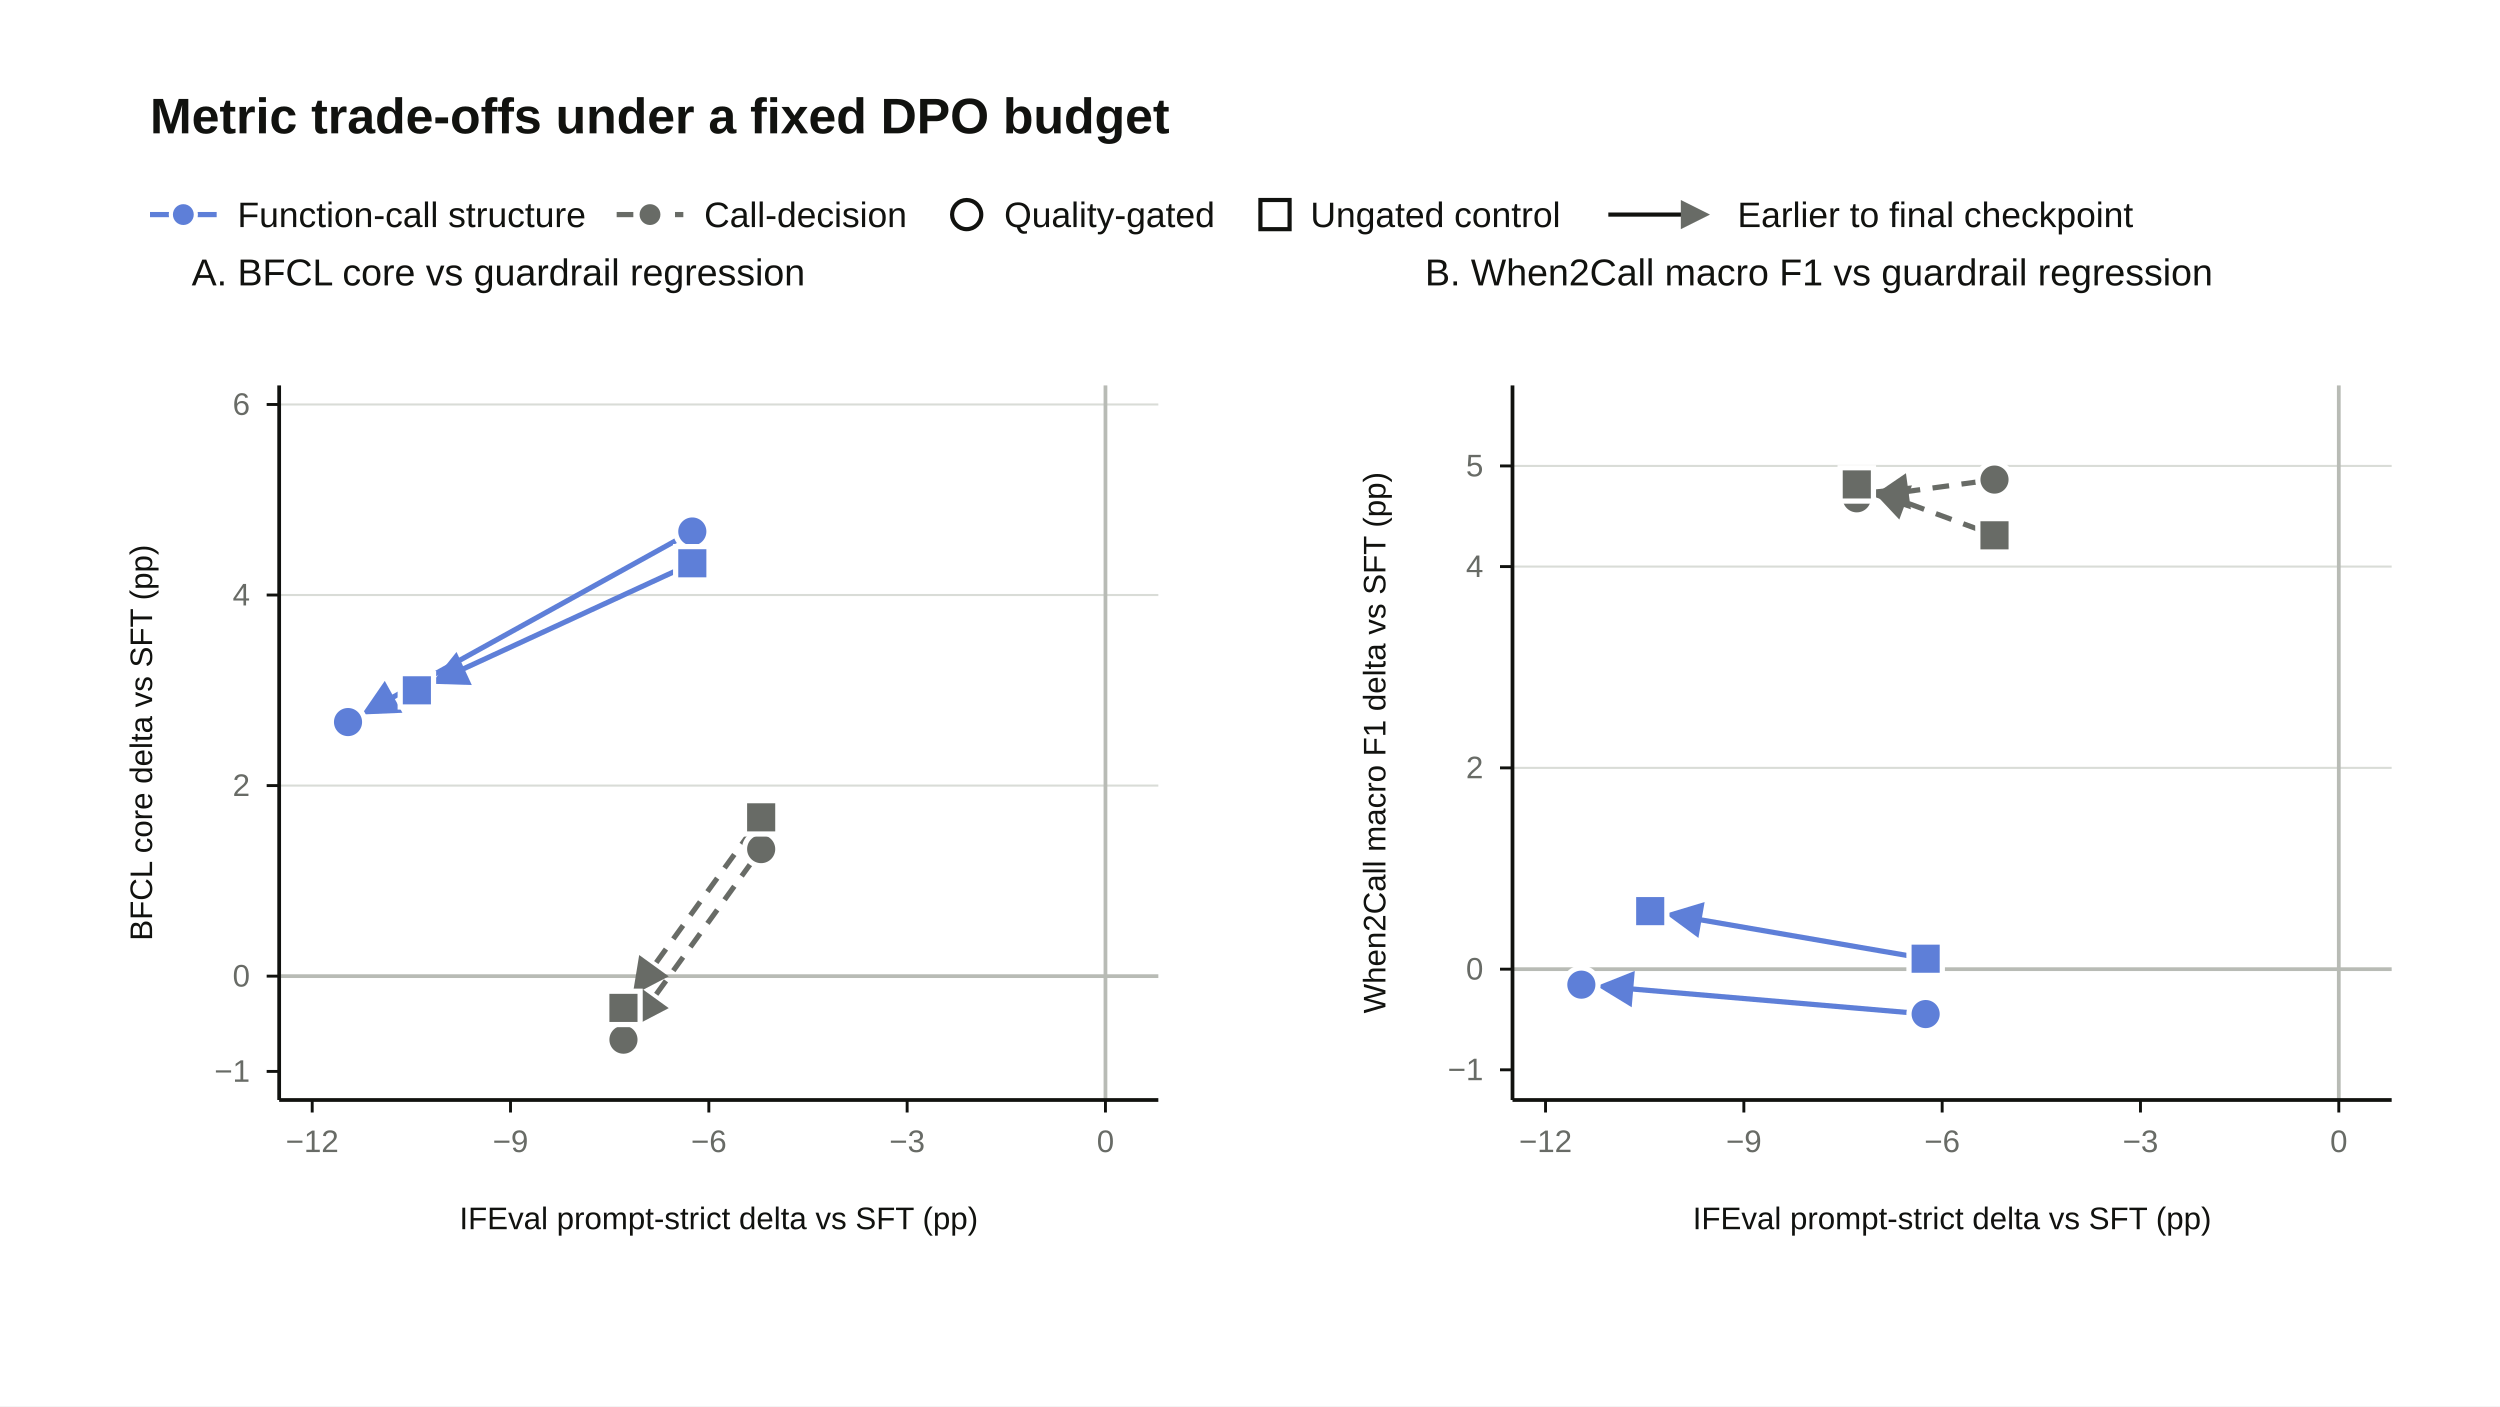
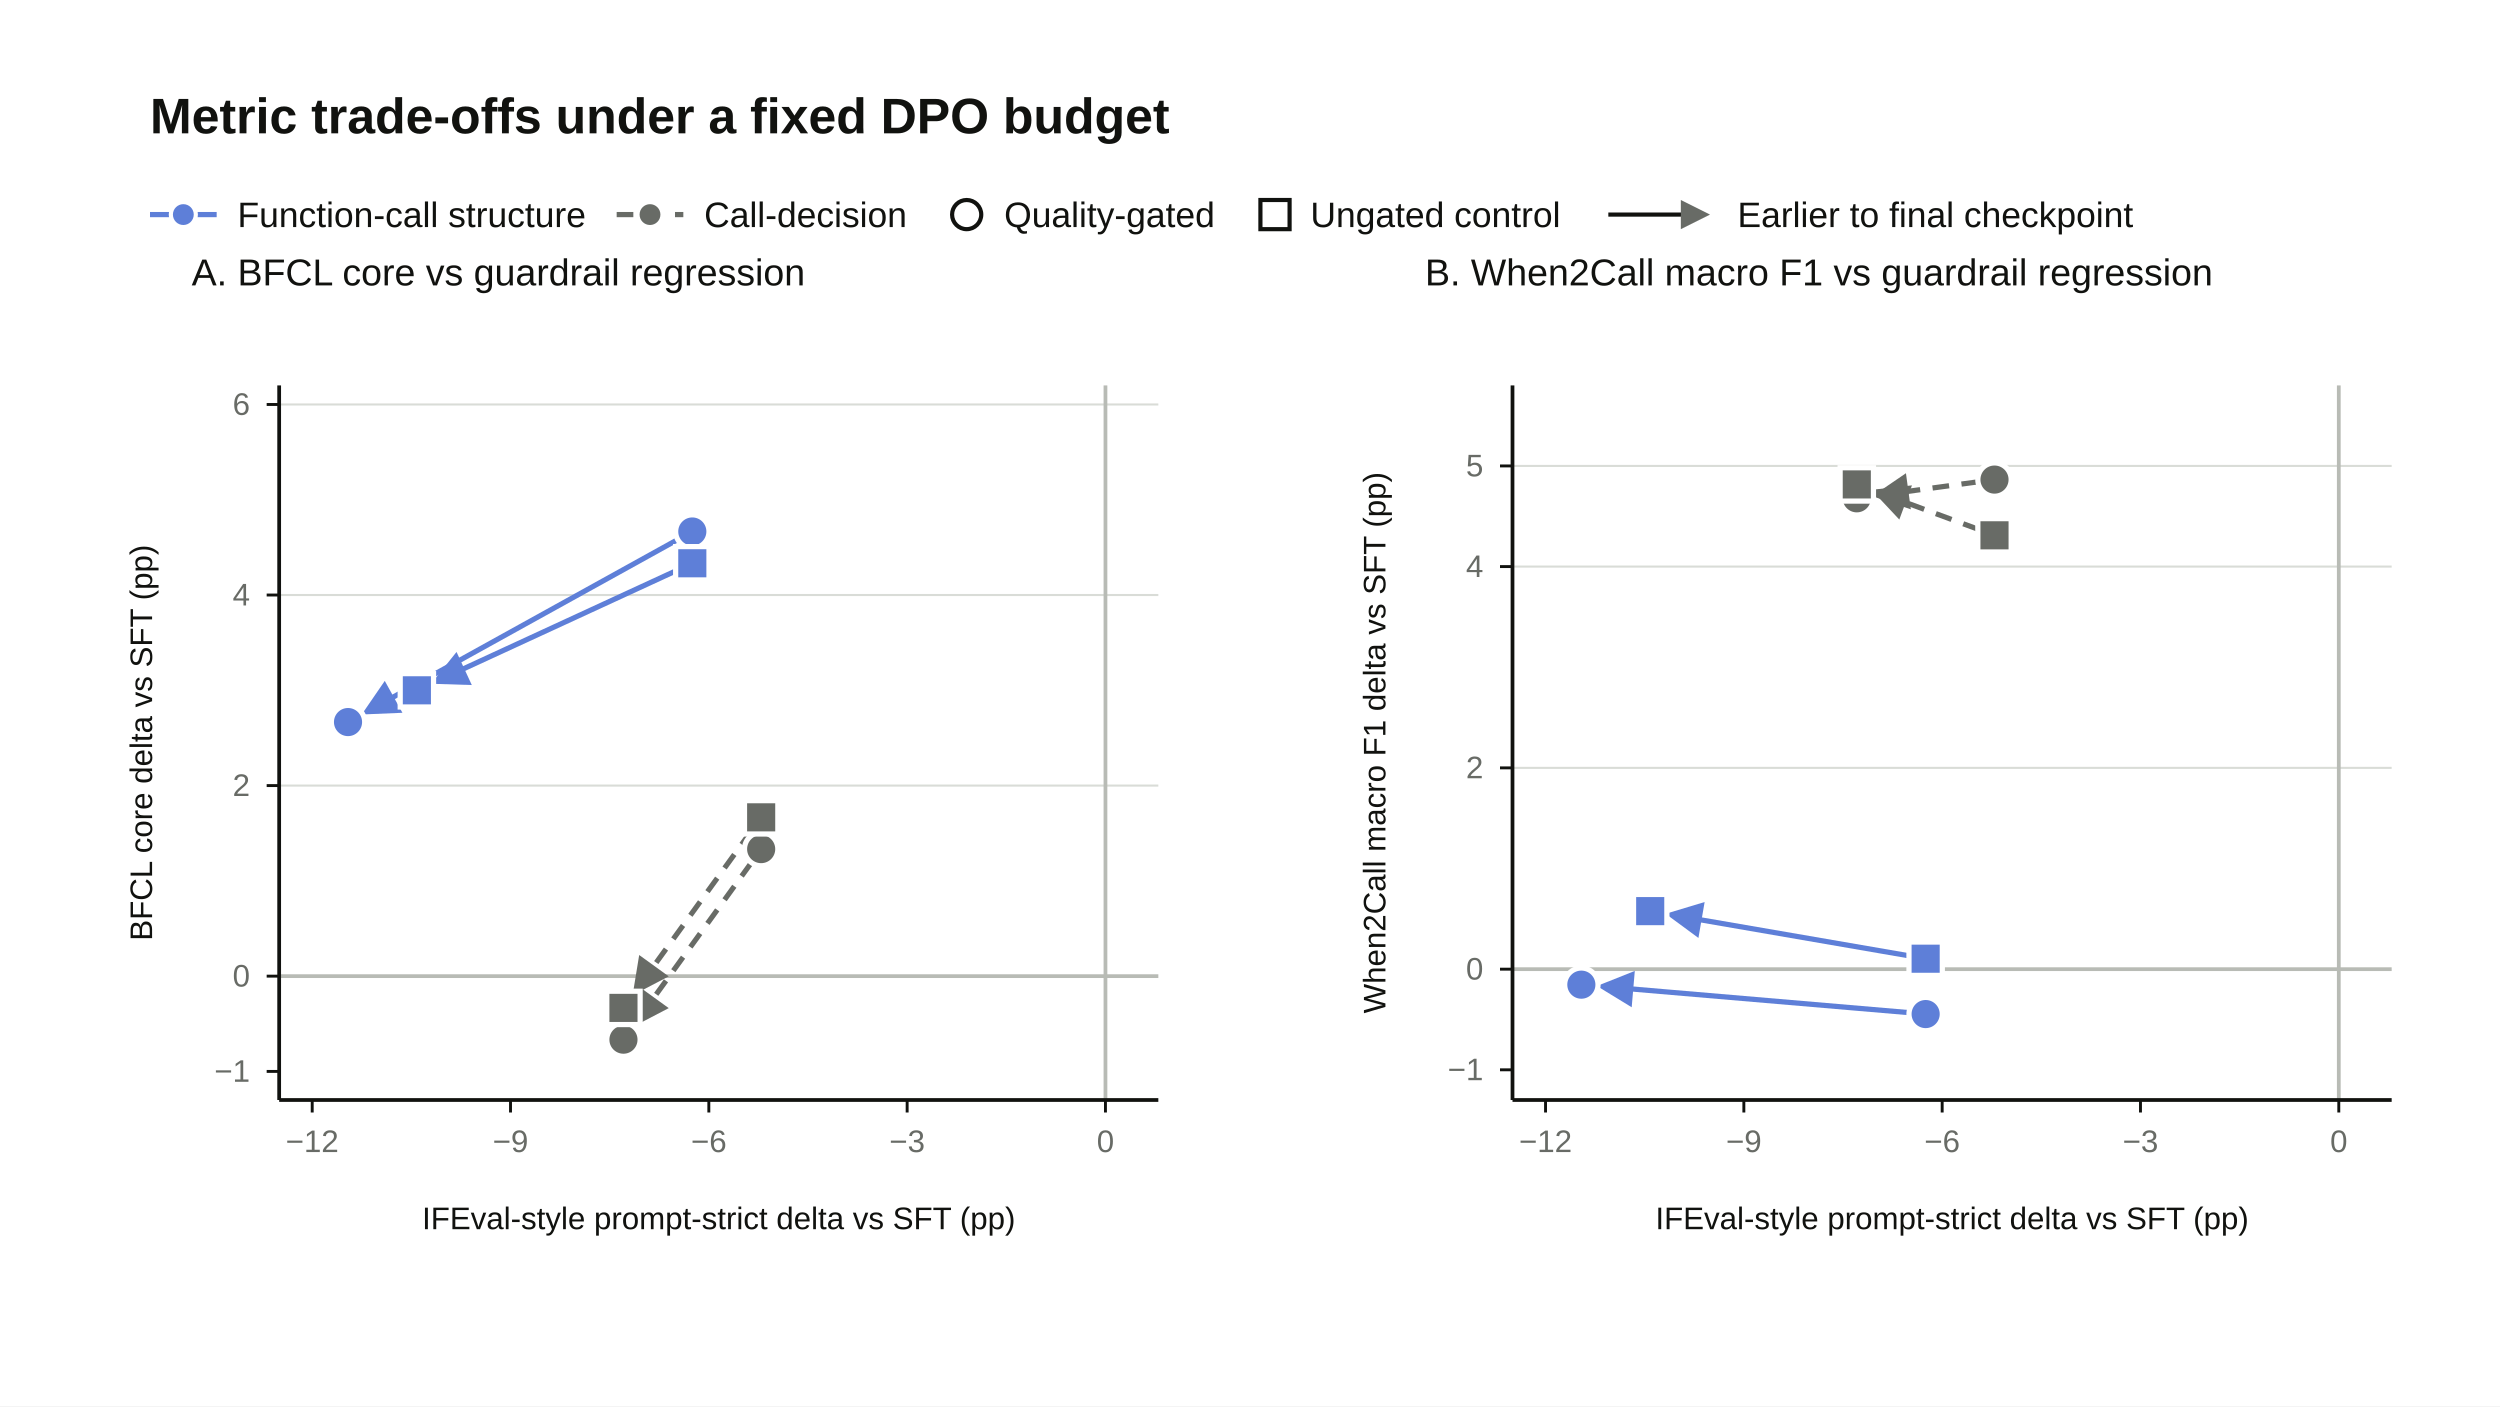
<svg xmlns="http://www.w3.org/2000/svg" width="1200" height="675" viewBox="0 0 1200 675" role="img" aria-labelledby="pareto-title pareto-desc" data-renderer="editorial-systems-figure-v2" data-theme="paper" data-palette="editorial">
  <defs>
    <marker id="arrow-blue" viewBox="0 0 10 10" refX="8" refY="5" markerWidth="7" markerHeight="7" orient="auto-start-reverse">
      <path d="M 0 0 L 10 5 L 0 10 Z" fill="#5E7FD8" />
    </marker>
    <marker id="arrow-gray" viewBox="0 0 10 10" refX="8" refY="5" markerWidth="7" markerHeight="7" orient="auto-start-reverse">
      <path d="M 0 0 L 10 5 L 0 10 Z" fill="#686B66" />
    </marker>
  </defs>
  <rect x="0" y="0" width="1200" height="675" fill="#FFFFFF" />
  <text class="figure-title" x="72" y="64" font-family="Arial, sans-serif" font-size="24" font-weight="700" fill="#11120F">Metric trade-offs under a fixed DPO budget</text>
  <line x1="72" y1="103" x2="104" y2="103" stroke="#5E7FD8" stroke-width="2.5" />
  <circle cx="88" cy="103" r="6" fill="#5E7FD8" stroke="#FFFFFF" stroke-width="2" />
  <text class="series-label" x="114" y="109" font-family="Arial, sans-serif" font-size="17" font-weight="400" fill="#11120F">Function-call structure</text>
  <line x1="296" y1="103" x2="328" y2="103" stroke="#686B66" stroke-width="2.5" stroke-dasharray="8 6" />
  <circle cx="312" cy="103" r="6" fill="#686B66" stroke="#FFFFFF" stroke-width="2" />
  <text class="series-label" x="338" y="109" font-family="Arial, sans-serif" font-size="17" font-weight="400" fill="#11120F">Call-decision</text>
  <circle cx="464" cy="103" r="7" fill="#FFFFFF" stroke="#11120F" stroke-width="2" />
  <text class="series-label" x="482" y="109" font-family="Arial, sans-serif" font-size="17" font-weight="400" fill="#11120F">Quality-gated</text>
  <rect x="605" y="96" width="14" height="14" fill="#FFFFFF" stroke="#11120F" stroke-width="2" />
  <text class="series-label" x="629" y="109" font-family="Arial, sans-serif" font-size="17" font-weight="400" fill="#11120F">Ungated control</text>
  <line x1="772" y1="103" x2="818" y2="103" stroke="#11120F" stroke-width="2" marker-end="url(#arrow-gray)" />
  <text class="series-label" x="834" y="109" font-family="Arial, sans-serif" font-size="17" font-weight="400" fill="#11120F">Earlier to final checkpoint</text>
  <text class="panel-title" x="92" y="137" font-family="Arial, sans-serif" font-size="18" font-weight="400" fill="#11120F">A. BFCL core vs guardrail regression</text>
  <text class="panel-title" x="684" y="137" font-family="Arial, sans-serif" font-size="18" font-weight="400" fill="#11120F">B. When2Call macro F1 vs guardrail regression</text>
  <line class="grid-line" x1="134" y1="377.08" x2="556" y2="377.08" stroke="#D9DCD7" stroke-width="1" />
  <line class="grid-line" x1="134" y1="285.61" x2="556" y2="285.61" stroke="#D9DCD7" stroke-width="1" />
  <line class="grid-line" x1="134" y1="194.15" x2="556" y2="194.15" stroke="#D9DCD7" stroke-width="1" />
  <line class="zero-line" x1="134" y1="468.55" x2="556" y2="468.55" stroke="#B8BBB5" stroke-width="1.8" />
  <line class="zero-line" x1="530.62" y1="185" x2="530.62" y2="528" stroke="#B8BBB5" stroke-width="1.8" />
  <line class="axis-x" data-axis-id="bfcl" x1="134" y1="528" x2="556" y2="528" stroke="#11120F" stroke-width="1.8" />
  <line class="axis-y" data-axis-id="bfcl" x1="134" y1="185" x2="134" y2="528" stroke="#11120F" stroke-width="1.8" />
  <g stroke="#11120F" stroke-width="1.4">
    <line x1="149.86" y1="528" x2="149.86" y2="534" />
    <line x1="245.05" y1="528" x2="245.05" y2="534" />
    <line x1="340.24" y1="528" x2="340.24" y2="534" />
    <line x1="435.43" y1="528" x2="435.43" y2="534" />
    <line x1="530.62" y1="528" x2="530.62" y2="534" />
    <line x1="128" y1="514.28" x2="134" y2="514.28" />
    <line x1="128" y1="468.55" x2="134" y2="468.55" />
    <line x1="128" y1="377.08" x2="134" y2="377.08" />
    <line x1="128" y1="285.61" x2="134" y2="285.61" />
    <line x1="128" y1="194.15" x2="134" y2="194.15" />
  </g>
  <g class="axis-tick" font-family="Arial, sans-serif" font-size="15" font-weight="400" fill="#686B66" text-anchor="middle">
    <text x="149.86" y="553">−12</text>
    <text x="245.05" y="553">−9</text>
    <text x="340.24" y="553">−6</text>
    <text x="435.43" y="553">−3</text>
    <text x="530.62" y="553">0</text>
  </g>
  <g class="axis-tick" font-family="Arial, sans-serif" font-size="15" font-weight="400" fill="#686B66" text-anchor="end">
    <text x="120" y="519.28">−1</text>
    <text x="120" y="473.55">0</text>
    <text x="120" y="382.08">2</text>
    <text x="120" y="290.61">4</text>
    <text x="120" y="199.15">6</text>
  </g>
-   <text x="345" y="590" font-family="Arial, sans-serif" font-size="15" font-weight="400" fill="#11120F" text-anchor="middle">IFEval prompt-strict delta vs SFT (pp)</text>
+   <text x="345" y="590" font-family="Arial, sans-serif" font-size="15" font-weight="400" fill="#11120F" text-anchor="middle">IFEval-style prompt-strict delta vs SFT (pp)</text>
  <text x="73" y="356.5" font-family="Arial, sans-serif" font-size="15" font-weight="400" fill="#11120F" text-anchor="middle" transform="rotate(-90 73 356.5)">BFCL core delta vs SFT (pp)</text>
  <g fill="none" stroke-width="2.5">
    <line x1="325.31" y1="259.00" x2="176.68" y2="341.26" stroke="#5E7FD8" marker-end="url(#arrow-blue)" />
    <line x1="325.04" y1="273.72" x2="210.09" y2="326.74" stroke="#5E7FD8" marker-end="url(#arrow-blue)" />
    <line x1="360.67" y1="414.05" x2="305.70" y2="490.12" stroke="#686B66" stroke-dasharray="8 6" marker-end="url(#arrow-gray)" />
    <line x1="360.67" y1="398.81" x2="305.70" y2="474.88" stroke="#686B66" stroke-dasharray="8 6" marker-end="url(#arrow-gray)" />
  </g>
  <g class="data-mark" stroke="#FFFFFF" stroke-width="2.5">
    <circle cx="332.31" cy="255.12" r="8" fill="#5E7FD8" />
    <circle cx="167.05" cy="346.59" r="8" fill="#5E7FD8" />
    <circle cx="365.36" cy="407.57" r="8" fill="#686B66" />
    <circle cx="299.26" cy="499.04" r="8" fill="#686B66" />
    <rect x="324.31" y="262.37" width="16" height="16" fill="#5E7FD8" />
    <rect x="192.10" y="323.35" width="16" height="16" fill="#5E7FD8" />
    <rect x="357.36" y="384.32" width="16" height="16" fill="#686B66" />
    <rect x="291.26" y="475.79" width="16" height="16" fill="#686B66" />
  </g>
  <line class="grid-line" x1="726" y1="368.58" x2="1148" y2="368.58" stroke="#D9DCD7" stroke-width="1" />
  <line class="grid-line" x1="726" y1="271.96" x2="1148" y2="271.96" stroke="#D9DCD7" stroke-width="1" />
  <line class="grid-line" x1="726" y1="223.65" x2="1148" y2="223.65" stroke="#D9DCD7" stroke-width="1" />
  <line class="zero-line" x1="726" y1="465.20" x2="1148" y2="465.20" stroke="#B8BBB5" stroke-width="1.8" />
  <line class="zero-line" x1="1122.62" y1="185" x2="1122.62" y2="528" stroke="#B8BBB5" stroke-width="1.8" />
  <line class="axis-x" data-axis-id="when2call" x1="726" y1="528" x2="1148" y2="528" stroke="#11120F" stroke-width="1.8" />
  <line class="axis-y" data-axis-id="when2call" x1="726" y1="185" x2="726" y2="528" stroke="#11120F" stroke-width="1.8" />
  <g stroke="#11120F" stroke-width="1.4">
    <line x1="741.86" y1="528" x2="741.86" y2="534" />
    <line x1="837.05" y1="528" x2="837.05" y2="534" />
    <line x1="932.24" y1="528" x2="932.24" y2="534" />
    <line x1="1027.43" y1="528" x2="1027.43" y2="534" />
    <line x1="1122.62" y1="528" x2="1122.62" y2="534" />
    <line x1="720" y1="513.51" x2="726" y2="513.51" />
    <line x1="720" y1="465.20" x2="726" y2="465.20" />
    <line x1="720" y1="368.58" x2="726" y2="368.58" />
    <line x1="720" y1="271.96" x2="726" y2="271.96" />
    <line x1="720" y1="223.65" x2="726" y2="223.65" />
  </g>
  <g class="axis-tick" font-family="Arial, sans-serif" font-size="15" font-weight="400" fill="#686B66" text-anchor="middle">
    <text x="741.86" y="553">−12</text>
    <text x="837.05" y="553">−9</text>
    <text x="932.24" y="553">−6</text>
    <text x="1027.43" y="553">−3</text>
    <text x="1122.62" y="553">0</text>
  </g>
  <g class="axis-tick" font-family="Arial, sans-serif" font-size="15" font-weight="400" fill="#686B66" text-anchor="end">
    <text x="712" y="518.51">−1</text>
    <text x="712" y="470.20">0</text>
    <text x="712" y="373.58">2</text>
    <text x="712" y="276.96">4</text>
    <text x="712" y="228.65">5</text>
  </g>
-   <text x="937" y="590" font-family="Arial, sans-serif" font-size="15" font-weight="400" fill="#11120F" text-anchor="middle">IFEval prompt-strict delta vs SFT (pp)</text>
+   <text x="937" y="590" font-family="Arial, sans-serif" font-size="15" font-weight="400" fill="#11120F" text-anchor="middle">IFEval-style prompt-strict delta vs SFT (pp)</text>
  <text x="665" y="356.5" font-family="Arial, sans-serif" font-size="15" font-weight="400" fill="#11120F" text-anchor="middle" transform="rotate(-90 665 356.5)">When2Call macro F1 delta vs SFT (pp)</text>
  <g fill="none" stroke-width="2.5">
    <line x1="916.34" y1="486.07" x2="770.01" y2="473.58" stroke="#5E7FD8" marker-end="url(#arrow-blue)" />
    <line x1="916.43" y1="458.81" x2="802.94" y2="439.21" stroke="#5E7FD8" marker-end="url(#arrow-blue)" />
    <line x1="949.43" y1="231.28" x2="902.16" y2="237.70" stroke="#686B66" stroke-dasharray="8 6" marker-end="url(#arrow-gray)" />
    <line x1="949.86" y1="254.18" x2="901.57" y2="236.33" stroke="#686B66" stroke-dasharray="8 6" marker-end="url(#arrow-gray)" />
  </g>
  <g class="data-mark" stroke="#FFFFFF" stroke-width="2.5">
    <circle cx="924.31" cy="486.75" r="8" fill="#5E7FD8" />
    <circle cx="759.05" cy="472.64" r="8" fill="#5E7FD8" />
    <circle cx="957.36" cy="230.20" r="8" fill="#686B66" />
    <circle cx="891.26" cy="239.19" r="8" fill="#686B66" />
    <rect x="916.31" y="452.18" width="16" height="16" fill="#5E7FD8" />
    <rect x="784.10" y="429.34" width="16" height="16" fill="#5E7FD8" />
    <rect x="949.36" y="248.95" width="16" height="16" fill="#686B66" />
    <rect x="883.26" y="224.52" width="16" height="16" fill="#686B66" />
  </g>
</svg>
